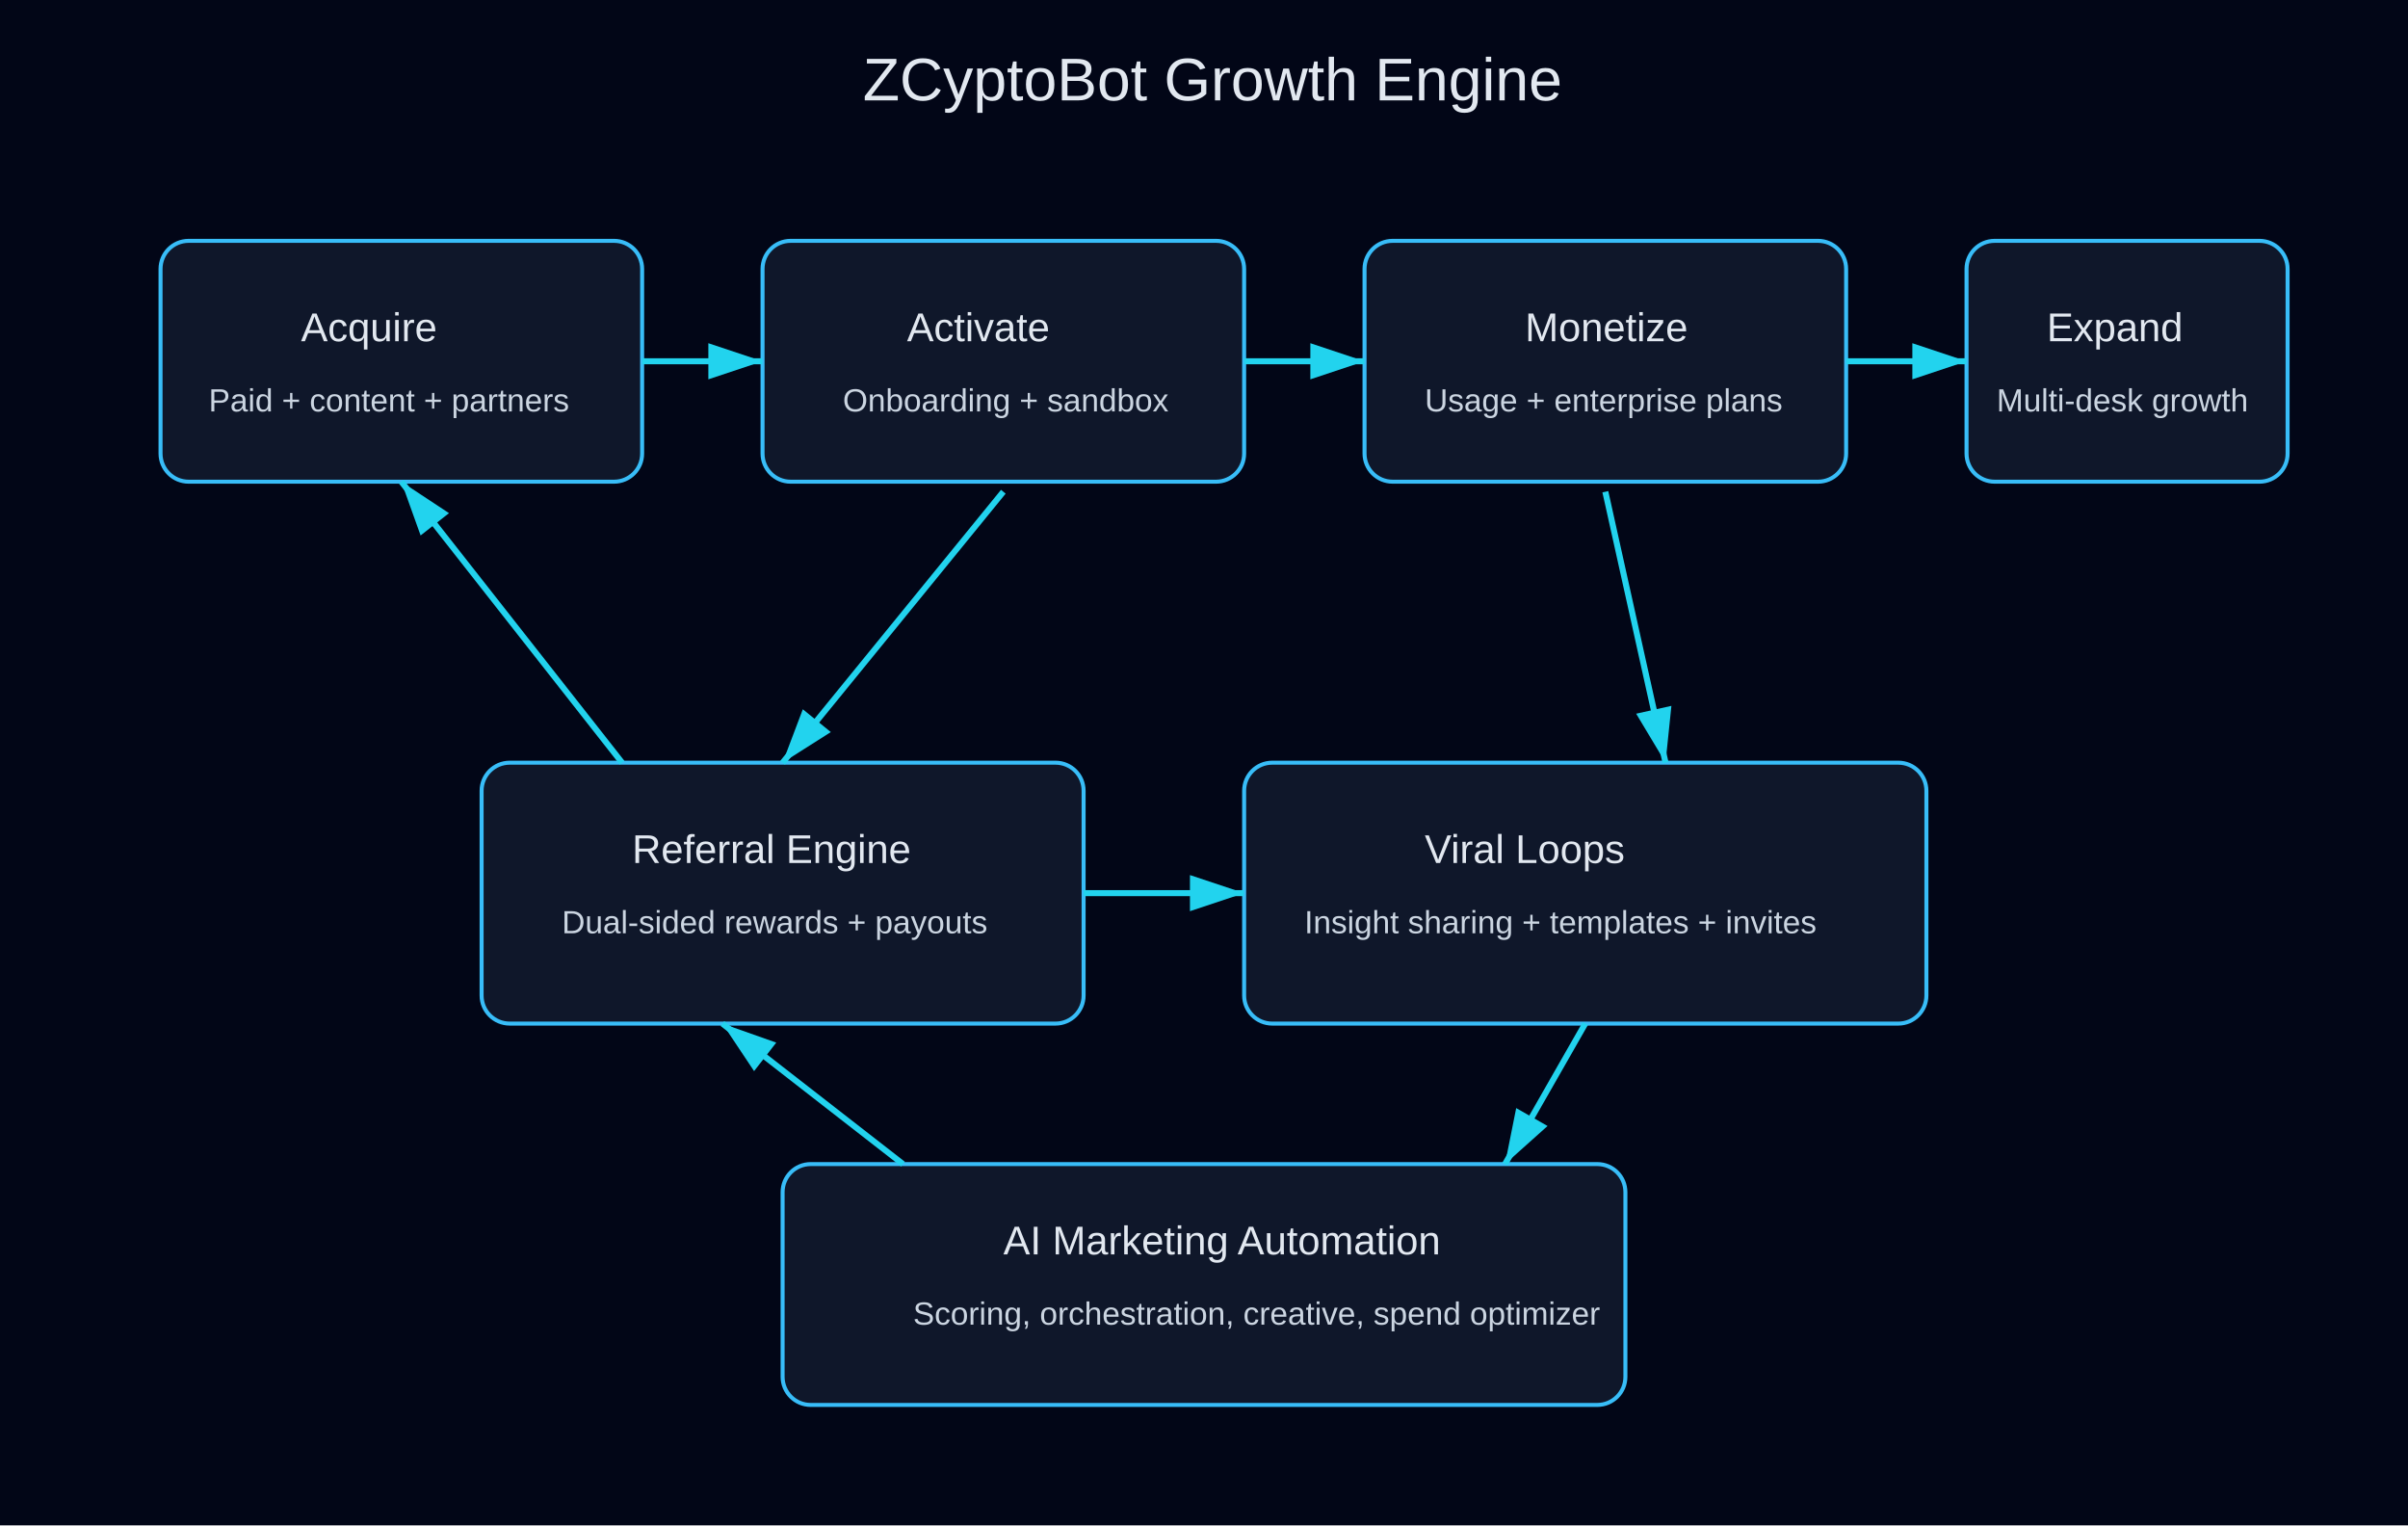
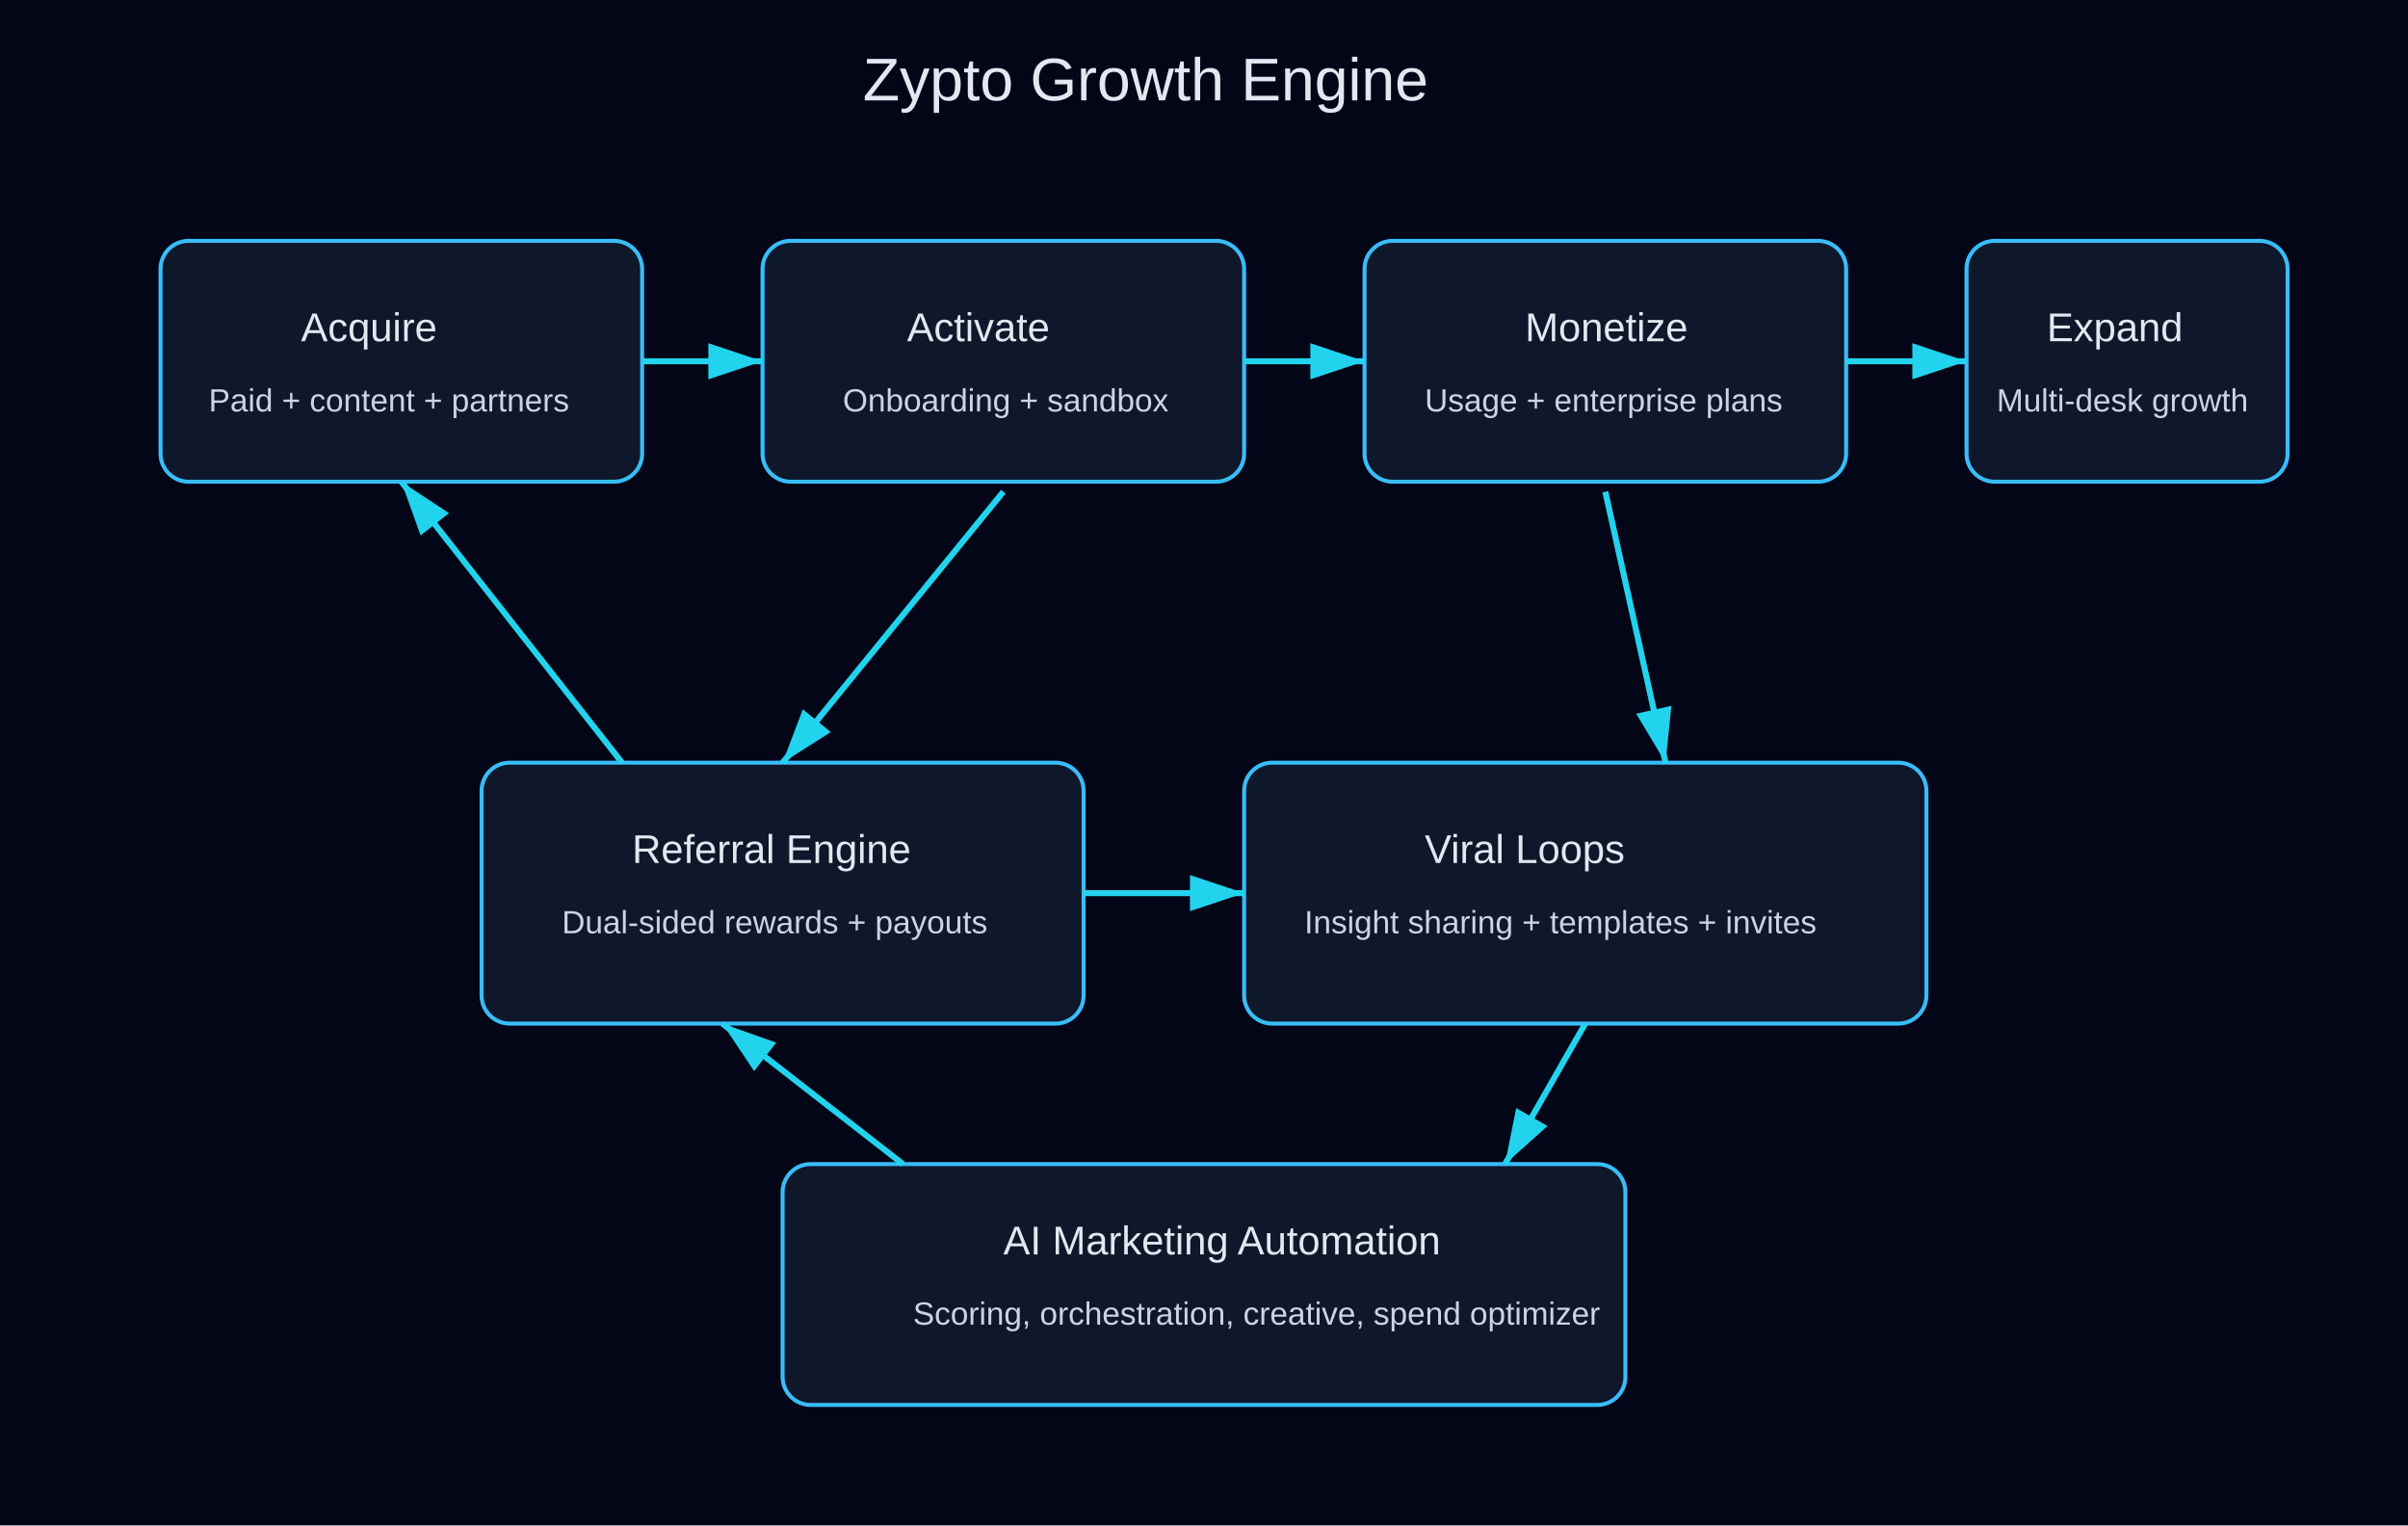
<svg xmlns="http://www.w3.org/2000/svg" width="1200" height="760" viewBox="0 0 1200 760">
  <style>
    .box { fill:#0f172a; stroke:#38bdf8; stroke-width:2; rx:14; }
    .text { fill:#e2e8f0; font-family:Arial, sans-serif; font-size:20px; }
    .small { fill:#cbd5e1; font-family:Arial, sans-serif; font-size:16px; }
    .arrow { stroke:#22d3ee; stroke-width:3; marker-end:url(#arrow); }
  </style>
  <defs>
    <marker id="arrow" markerWidth="10" markerHeight="10" refX="9" refY="3" orient="auto" markerUnits="strokeWidth">
      <path d="M0,0 L0,6 L9,3 z" fill="#22d3ee" />
    </marker>
  </defs>
  <rect width="1200" height="760" fill="#020617" />
-   <text x="430" y="50" class="text" style="font-size:30px;">ZCyptoBot Growth Engine</text>
+   <text x="430" y="50" class="text" style="font-size:30px;">Zypto Growth Engine</text>
  <rect x="80" y="120" width="240" height="120" class="box" />
  <text x="150" y="170" class="text">Acquire</text>
  <text x="104" y="205" class="small">Paid + content + partners</text>
  <rect x="380" y="120" width="240" height="120" class="box" />
  <text x="452" y="170" class="text">Activate</text>
  <text x="420" y="205" class="small">Onboarding + sandbox</text>
  <rect x="680" y="120" width="240" height="120" class="box" />
  <text x="760" y="170" class="text">Monetize</text>
  <text x="710" y="205" class="small">Usage + enterprise plans</text>
  <rect x="980" y="120" width="160" height="120" class="box" />
  <text x="1020" y="170" class="text">Expand</text>
  <text x="995" y="205" class="small">Multi-desk growth</text>
  <rect x="240" y="380" width="300" height="130" class="box" />
  <text x="315" y="430" class="text">Referral Engine</text>
  <text x="280" y="465" class="small">Dual-sided rewards + payouts</text>
  <rect x="620" y="380" width="340" height="130" class="box" />
  <text x="710" y="430" class="text">Viral Loops</text>
  <text x="650" y="465" class="small">Insight sharing + templates + invites</text>
  <rect x="390" y="580" width="420" height="120" class="box" />
  <text x="500" y="625" class="text">AI Marketing Automation</text>
  <text x="455" y="660" class="small">Scoring, orchestration, creative, spend optimizer</text>
  <line x1="320" y1="180" x2="380" y2="180" class="arrow" />
  <line x1="620" y1="180" x2="680" y2="180" class="arrow" />
  <line x1="920" y1="180" x2="980" y2="180" class="arrow" />
  <line x1="800" y1="245" x2="830" y2="380" class="arrow" />
  <line x1="500" y1="245" x2="390" y2="380" class="arrow" />
  <line x1="540" y1="445" x2="620" y2="445" class="arrow" />
  <line x1="790" y1="510" x2="750" y2="580" class="arrow" />
  <line x1="450" y1="580" x2="360" y2="510" class="arrow" />
  <line x1="310" y1="380" x2="200" y2="240" class="arrow" />
</svg>
